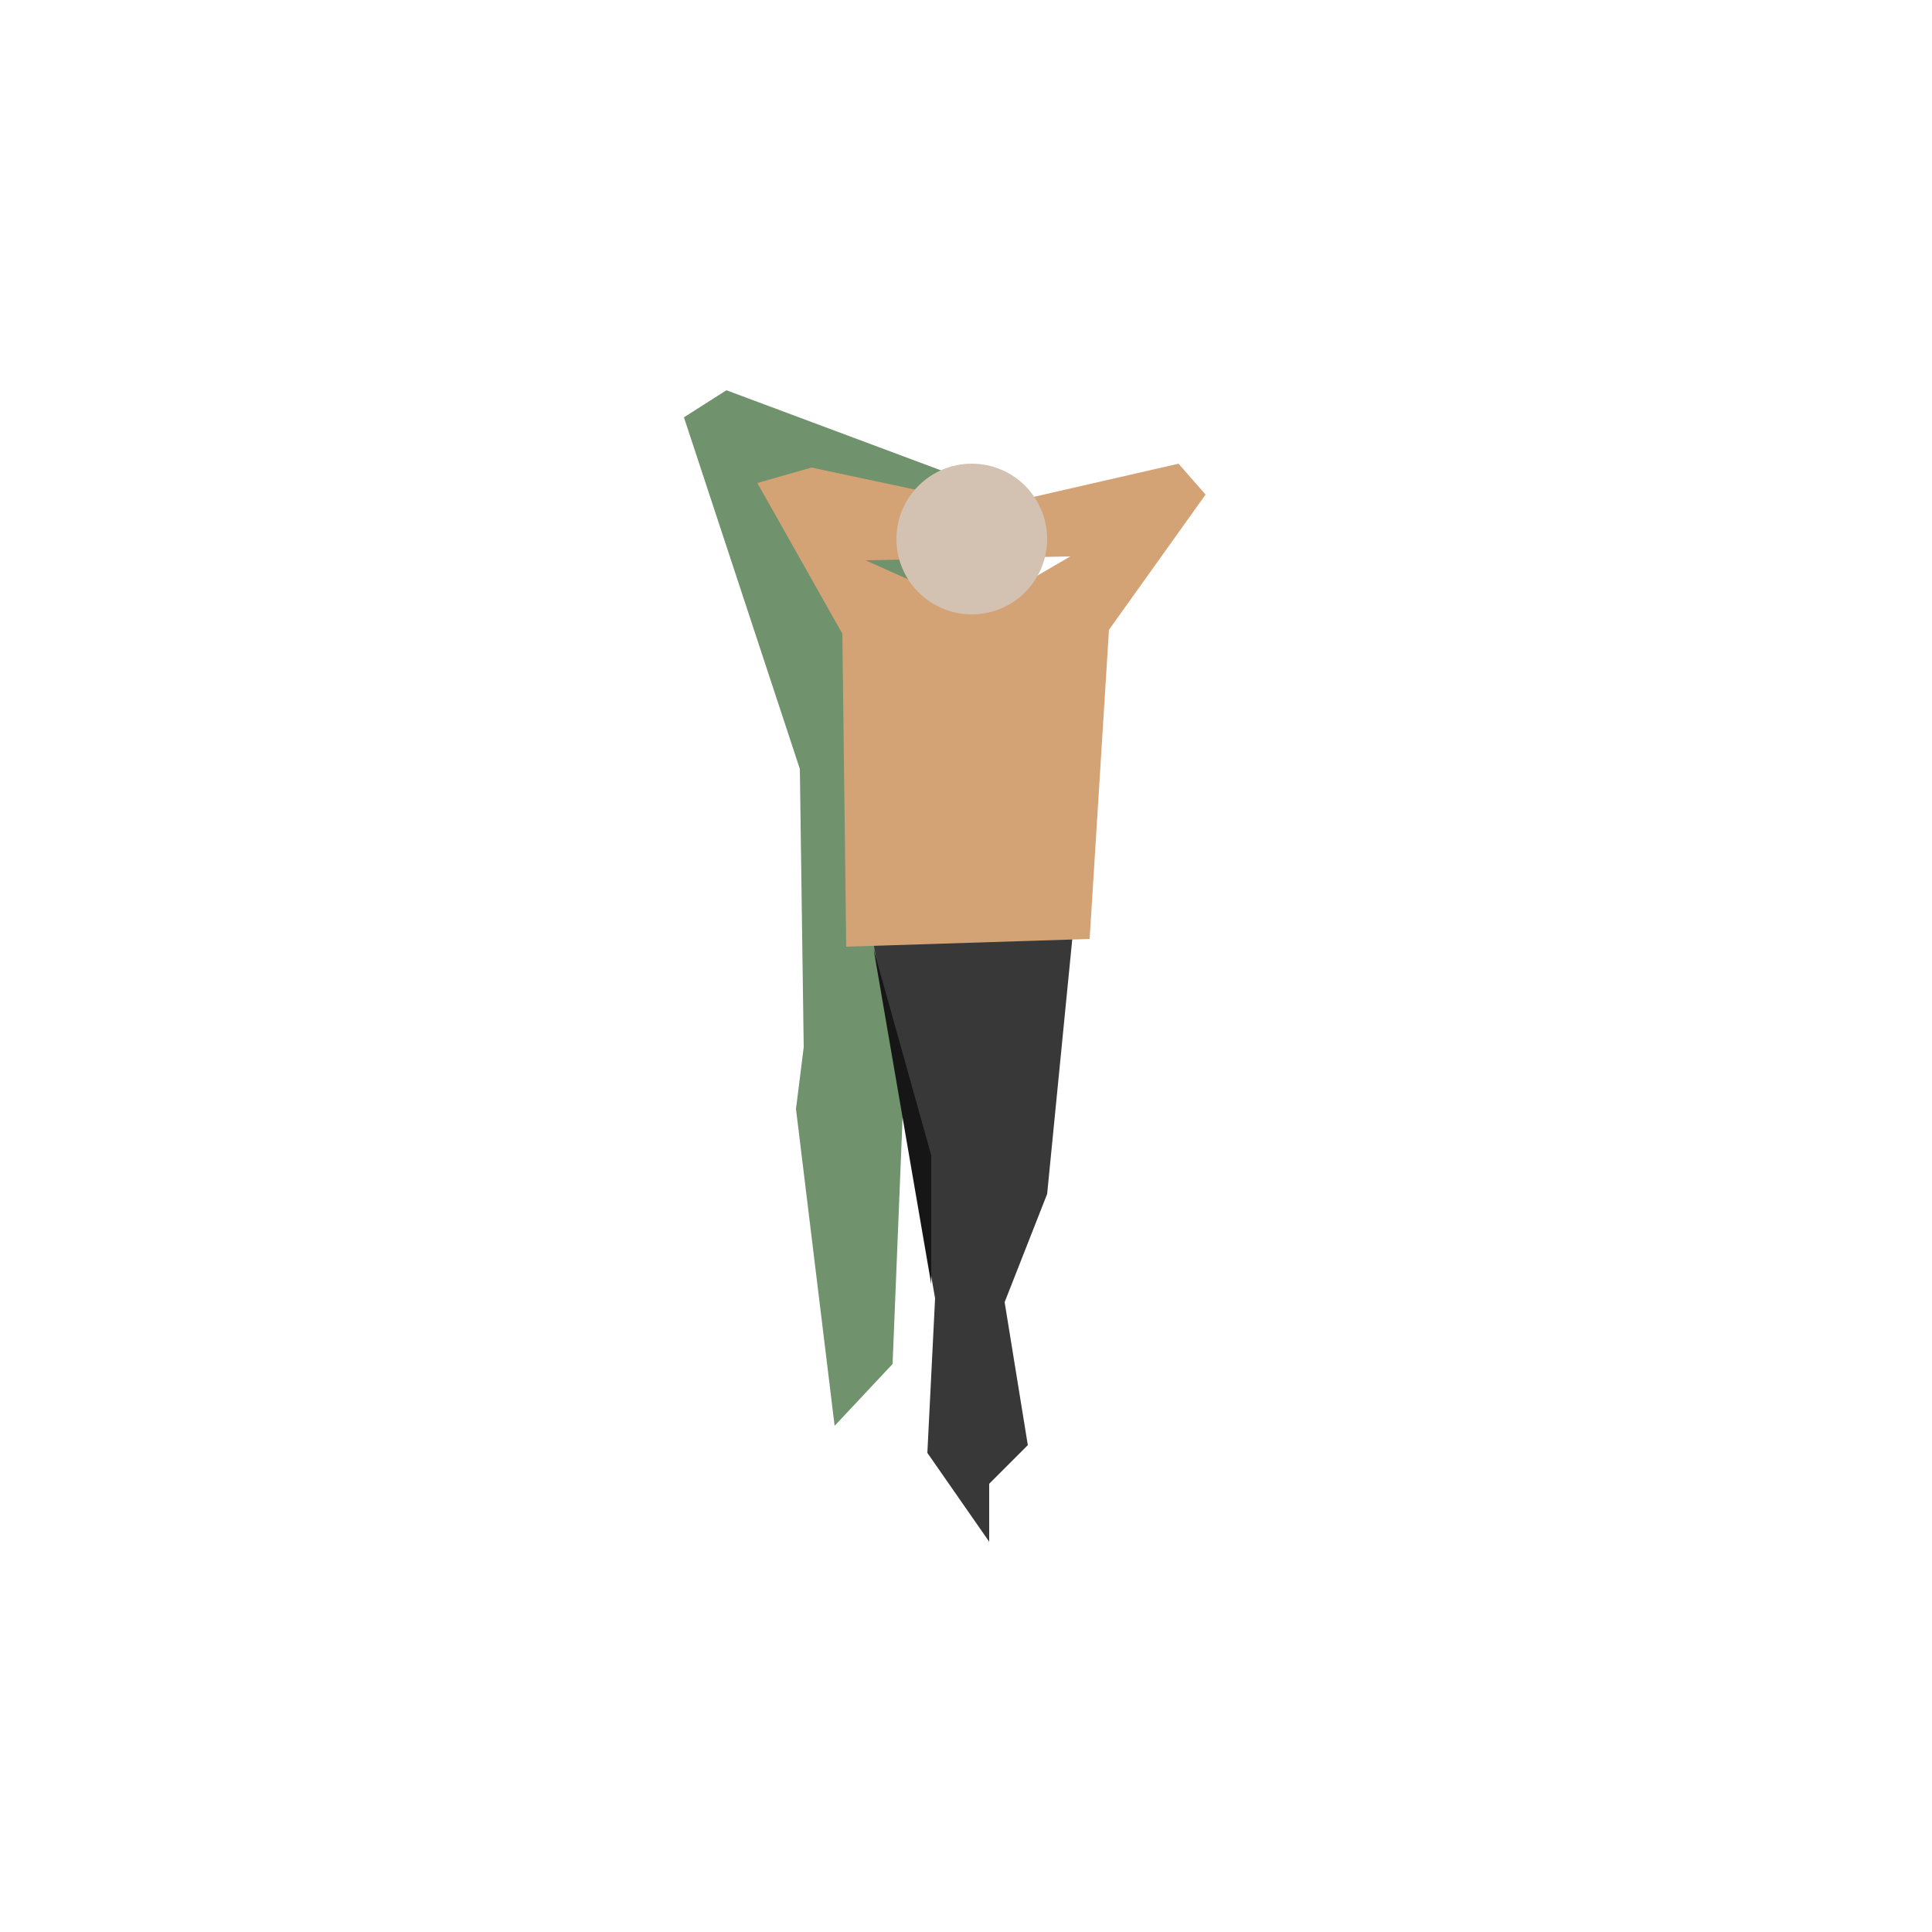
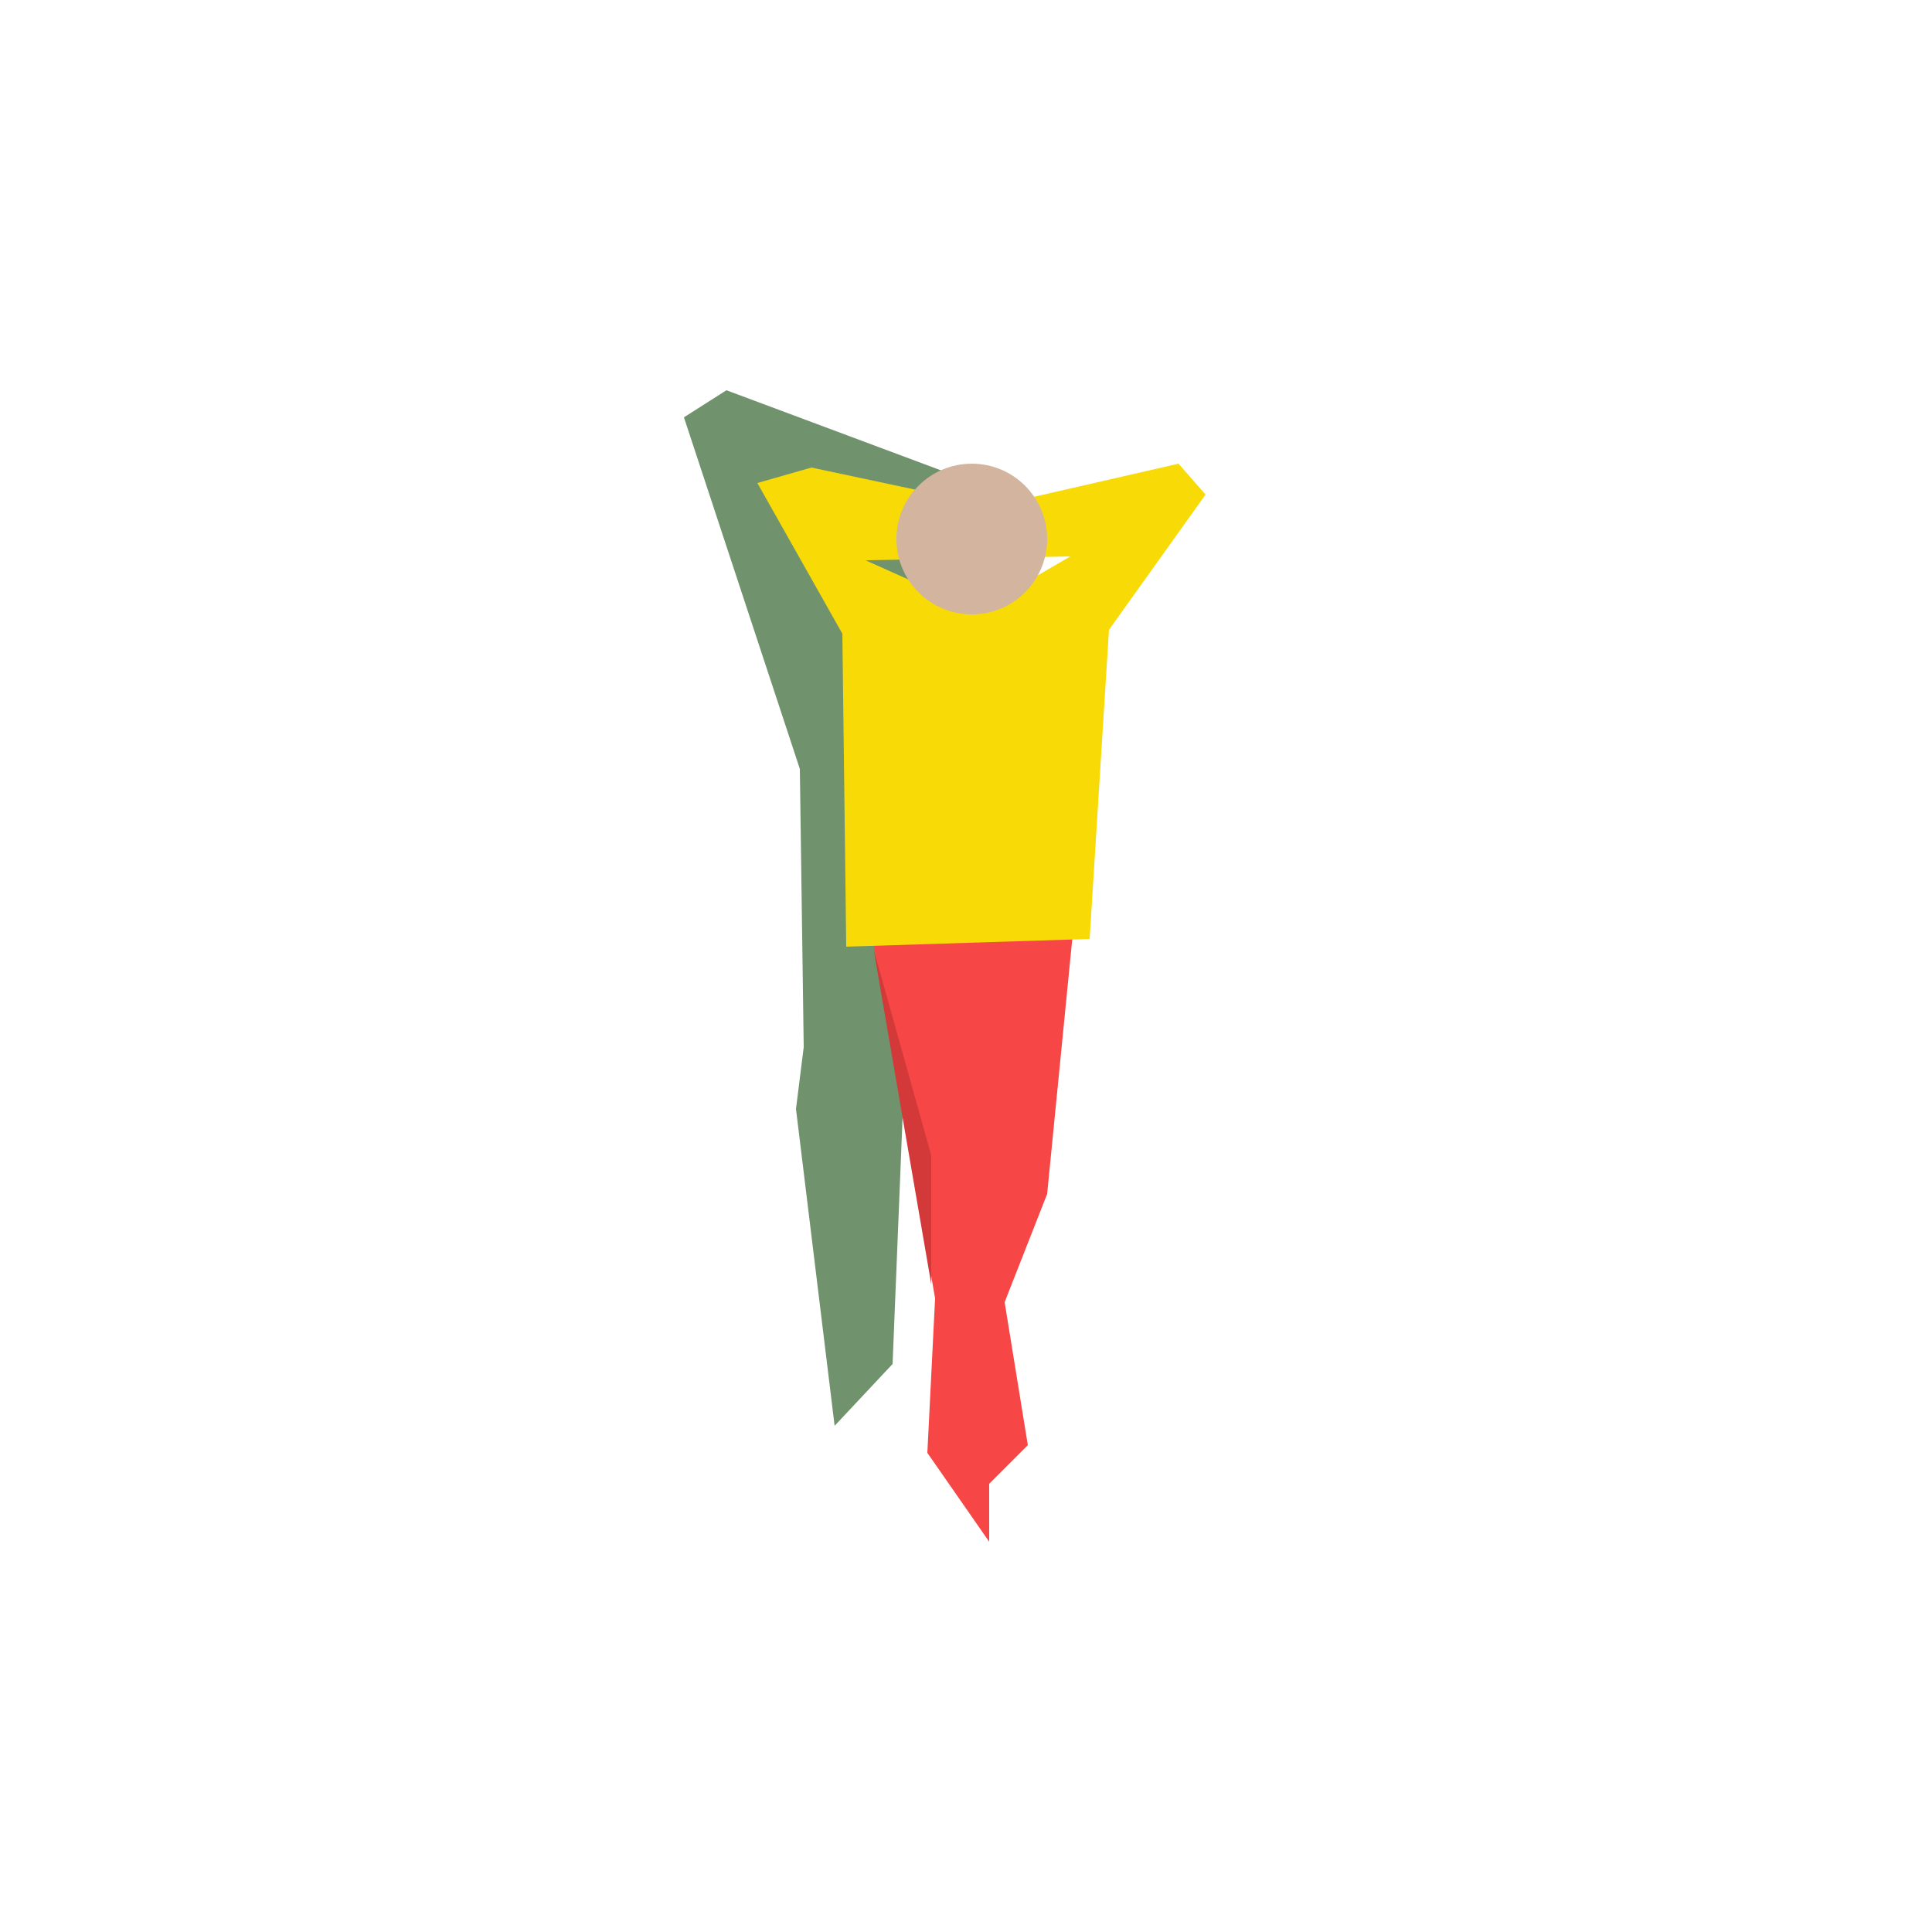
- <svg xmlns="http://www.w3.org/2000/svg" version="1.1" x="0px" y="0px" viewBox="0 0 500 500" style="enable-background:new 0 0 500 500;" xml:space="preserve">
+ <svg xmlns="http://www.w3.org/2000/svg" version="1.1" id="Capa_1" x="0px" y="0px" viewBox="0 0 500 500" style="enable-background:new 0 0 500 500;" xml:space="preserve">
  <style type="text/css">
	.st0{fill:#70926C;}
- 	.st1{fill:#383839;}
- 	.st2{fill:#D4A375;}
- 	.st3{fill:#D3C1B2;}
- 	.st4{fill:#161616;}
+ 	.st1{fill:#F74646;}
+ 	.st2{fill:#F7DA06;}
+ 	.st3{fill:#D3B49F;}
+ 	.st4{fill:#D33939;}
</style>
-   <g id="Capa_1">
+   <g id="Capa_1_1_">
</g>
-   <g id="Capa_2">
+   <g id="Capa_2_1_">
    <polygon class="st0" points="263,129 188,101 177,108 207,199 208,271 206,287 216,369 231,353 234,279  " />
    <polygon class="st1" points="225,238 278,238 271,309 260,337 266,374 256,384 256,399 240,376 242,336  " />
    <path class="st2" d="M305,120l-48,11l-47-10l-14,4l22,39l1,81l63-2l5-80l25-35L305,120z M253,158l-29-13l53-1L253,158z" />
    <circle class="st3" cx="251.5" cy="139.5" r="19.5" />
    <polygon class="st4" points="241,332.3 241,299 226.1,245.7  " />
  </g>
</svg>
